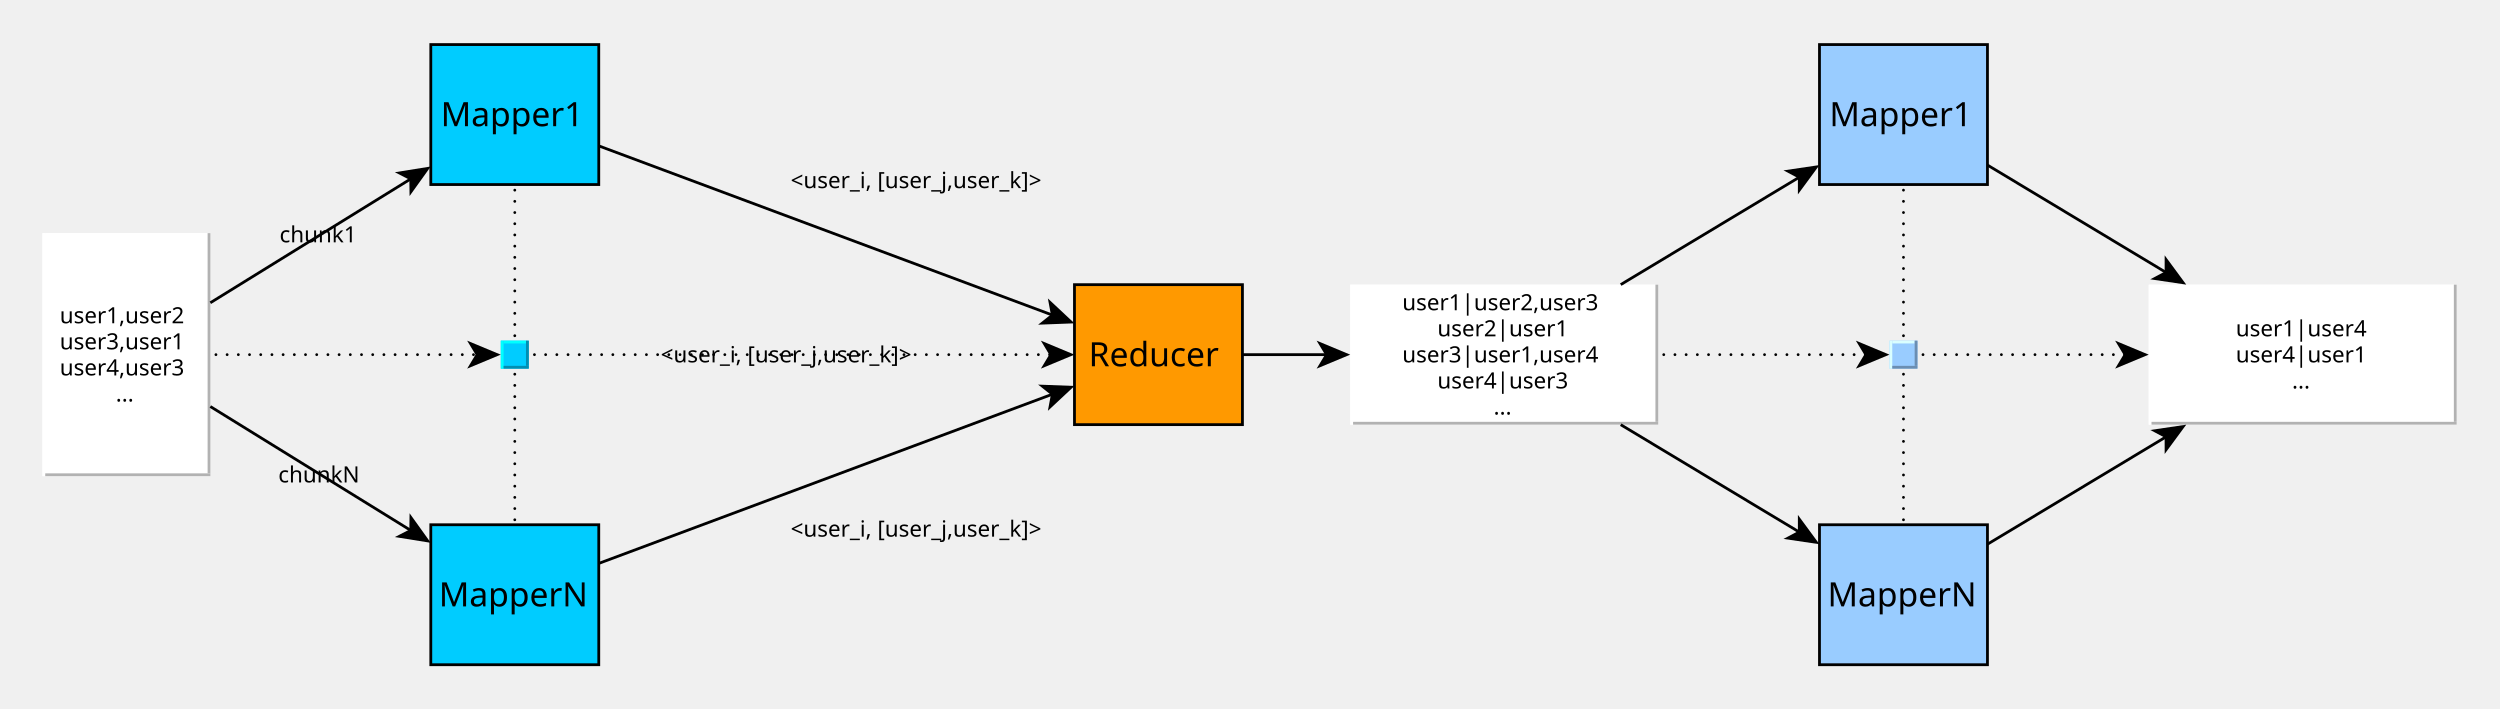
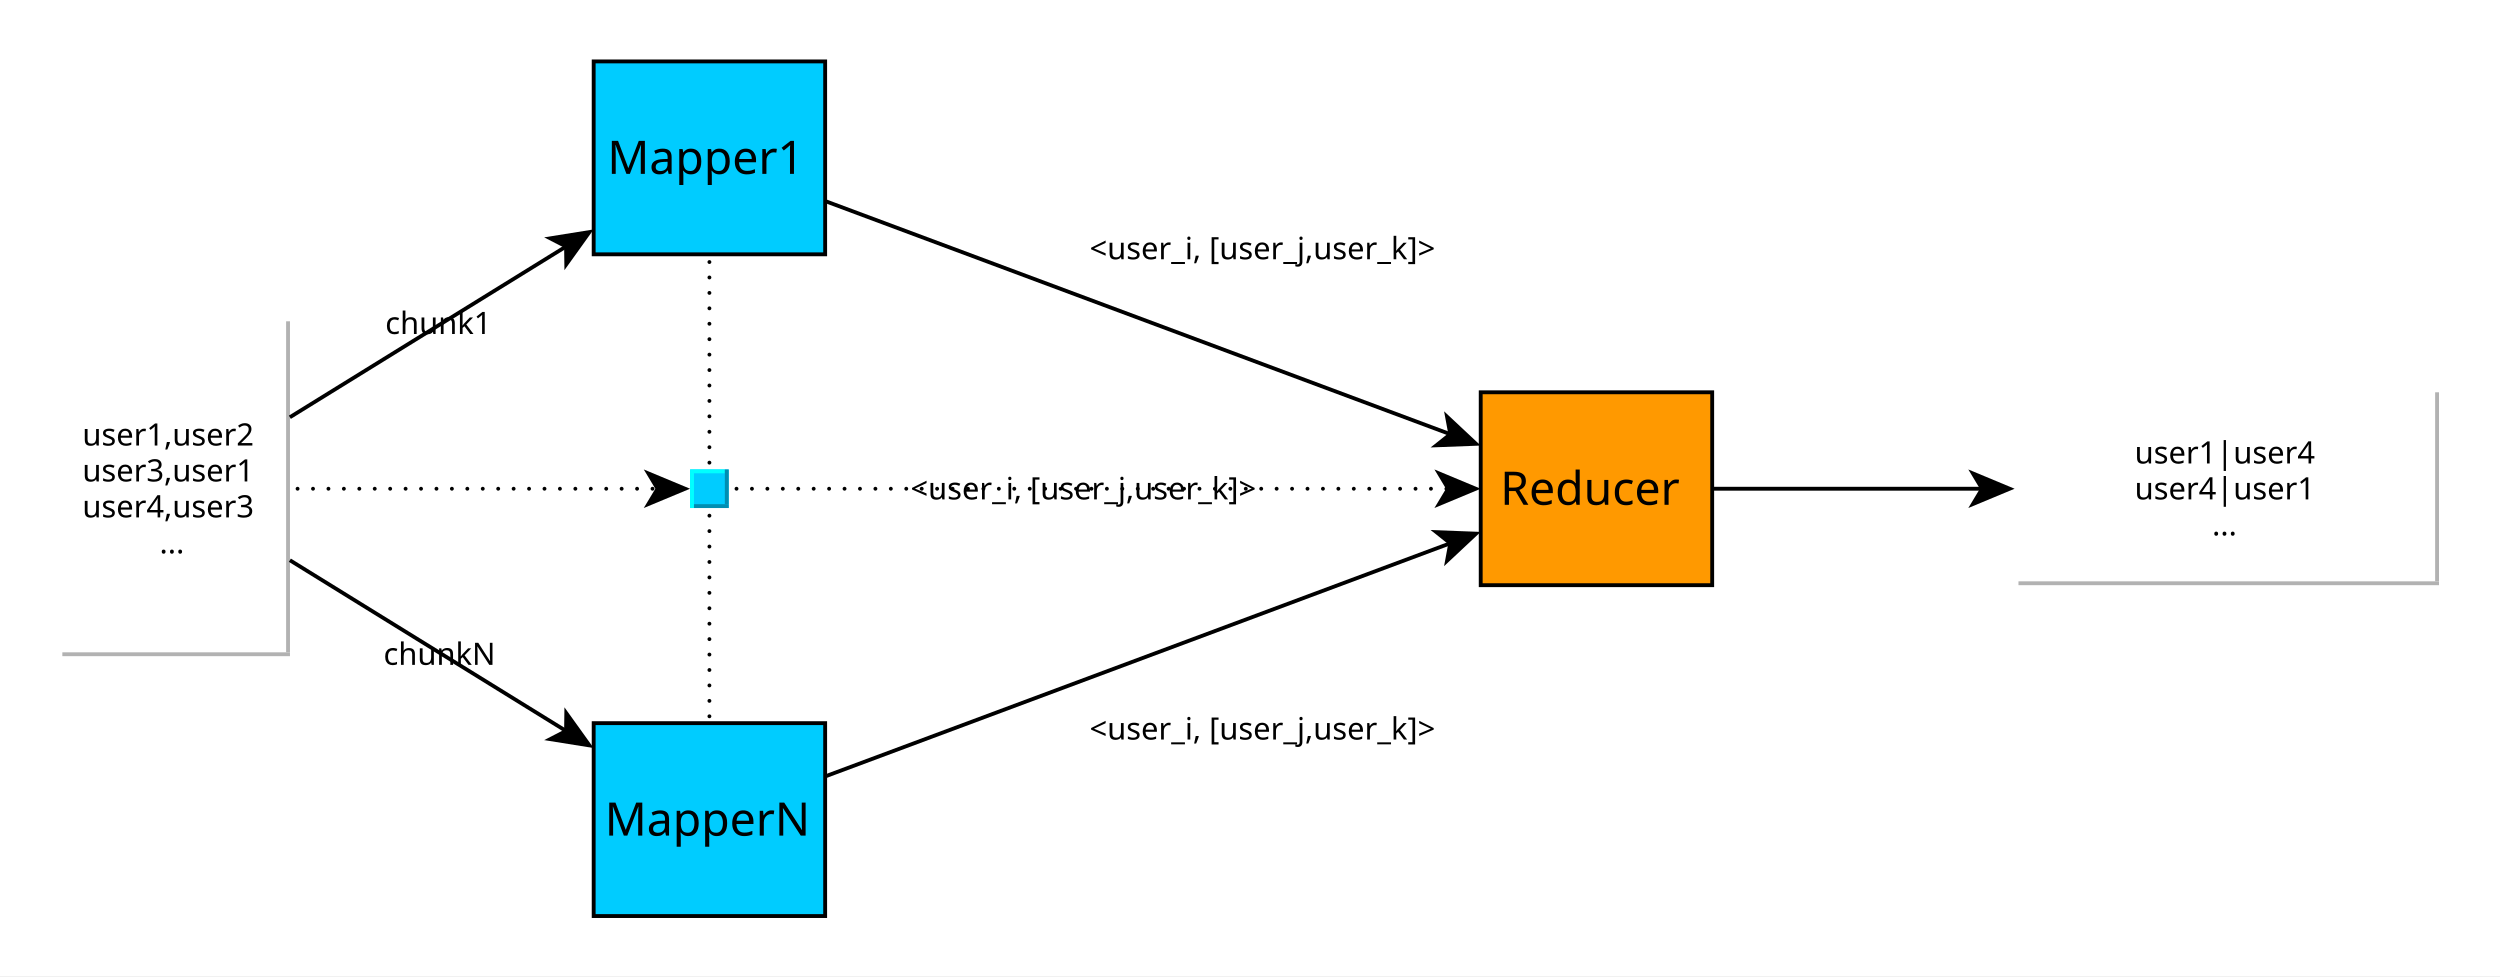
- <svg xmlns="http://www.w3.org/2000/svg" fill-opacity="1" color-rendering="auto" color-interpolation="auto" text-rendering="auto" stroke="black" stroke-linecap="square" width="893" stroke-miterlimit="10" shape-rendering="auto" stroke-opacity="1" fill="black" stroke-dasharray="none" font-weight="normal" stroke-width="1" height="253" font-family="'Dialog'" font-style="normal" stroke-linejoin="miter" font-size="12px" stroke-dashoffset="0" image-rendering="auto">
+ <svg xmlns="http://www.w3.org/2000/svg" fill-opacity="1" color-rendering="auto" color-interpolation="auto" text-rendering="auto" stroke="black" stroke-linecap="square" width="648" stroke-miterlimit="10" shape-rendering="auto" stroke-opacity="1" fill="black" stroke-dasharray="none" font-weight="normal" stroke-width="1" height="253" font-family="'Dialog'" font-style="normal" stroke-linejoin="miter" font-size="12px" stroke-dashoffset="0" image-rendering="auto">
  <defs id="genericDefs" />
  <g>
    <defs id="defs1">
      <clipPath clipPathUnits="userSpaceOnUse" id="clipPath1">
-         <path d="M0 0 L893 0 L893 253 L0 253 L0 0 Z" />
+         <path d="M0 0 L648 0 L648 253 L0 253 L0 0 Z" />
      </clipPath>
      <clipPath clipPathUnits="userSpaceOnUse" id="clipPath2">
-         <path d="M126 112 L1019 112 L1019 365 L126 365 L126 112 Z" />
+         <path d="M126 112 L774 112 L774 365 L126 365 L126 112 Z" />
      </clipPath>
    </defs>
+     <g fill="white" text-rendering="geometricPrecision" shape-rendering="geometricPrecision" transform="translate(-126,-112)" stroke="white">
+       <rect x="126" width="648" height="253" y="112" clip-path="url(#clipPath2)" stroke="none" />
+     </g>
    <g fill="rgb(0,204,255)" text-rendering="geometricPrecision" shape-rendering="geometricPrecision" transform="matrix(1,0,0,1,-126,-112)" stroke="rgb(0,204,255)">
      <rect x="279.88" width="60" height="50" y="127.92" clip-path="url(#clipPath2)" stroke="none" />
    </g>
    <g text-rendering="geometricPrecision" stroke-miterlimit="1.45" shape-rendering="geometricPrecision" transform="matrix(1,0,0,1,-126,-112)" stroke-linecap="butt">
      <rect fill="none" x="279.88" width="60" height="50" y="127.92" clip-path="url(#clipPath2)" />
      <text x="283.434" xml:space="preserve" y="157.074" clip-path="url(#clipPath2)" font-family="sans-serif" stroke="none">Mapper1</text>
    </g>
    <g fill="rgb(0,204,255)" text-rendering="geometricPrecision" shape-rendering="geometricPrecision" transform="matrix(1,0,0,1,-126,-112)" stroke="rgb(0,204,255)">
      <rect x="279.88" width="60" height="50" y="299.44" clip-path="url(#clipPath2)" stroke="none" />
    </g>
    <g text-rendering="geometricPrecision" stroke-miterlimit="1.45" shape-rendering="geometricPrecision" transform="matrix(1,0,0,1,-126,-112)" stroke-linecap="butt">
      <rect fill="none" x="279.88" width="60" height="50" y="299.44" clip-path="url(#clipPath2)" />
      <text x="282.763" xml:space="preserve" y="328.594" clip-path="url(#clipPath2)" font-family="sans-serif" stroke="none">MapperN</text>
    </g>
    <g fill="rgb(0,204,255)" text-rendering="geometricPrecision" shape-rendering="geometricPrecision" transform="matrix(1,0,0,1,-126,-112)" stroke="rgb(0,204,255)">
      <rect x="304.88" width="10" height="10" y="233.68" clip-path="url(#clipPath2)" stroke="none" />
      <rect x="304.88" y="233.68" clip-path="url(#clipPath2)" fill="aqua" width="1" height="10" stroke="none" />
      <rect x="305.88" y="233.68" clip-path="url(#clipPath2)" fill="aqua" width="8" height="1" stroke="none" />
      <rect x="305.88" y="242.68" clip-path="url(#clipPath2)" fill="rgb(0,142,178)" width="9" height="1" stroke="none" />
      <rect x="313.88" y="233.68" clip-path="url(#clipPath2)" fill="rgb(0,142,178)" width="1" height="9" stroke="none" />
      <rect x="509.8" y="213.68" clip-path="url(#clipPath2)" fill="rgb(255,153,0)" width="60" height="50" stroke="none" />
    </g>
    <g text-rendering="geometricPrecision" stroke-miterlimit="1.45" shape-rendering="geometricPrecision" transform="matrix(1,0,0,1,-126,-112)" stroke-linecap="butt">
      <rect fill="none" x="509.8" width="60" height="50" y="213.68" clip-path="url(#clipPath2)" />
      <text x="514.871" xml:space="preserve" y="242.834" clip-path="url(#clipPath2)" font-family="sans-serif" stroke="none">Reducer</text>
    </g>
    <g fill="white" text-rendering="geometricPrecision" shape-rendering="geometricPrecision" transform="matrix(1,0,0,1,-126,-112)" stroke="white">
-       <rect x="608.32" width="110" height="50" y="213.68" clip-path="url(#clipPath2)" stroke="none" />
-       <rect x="608.32" width="1" height="50" y="213.68" clip-path="url(#clipPath2)" stroke="none" />
-       <rect x="609.32" width="108" height="1" y="213.68" clip-path="url(#clipPath2)" stroke="none" />
-       <rect x="609.32" y="262.68" clip-path="url(#clipPath2)" fill="rgb(178,178,178)" width="109" height="1" stroke="none" />
-       <rect x="717.32" y="213.68" clip-path="url(#clipPath2)" fill="rgb(178,178,178)" width="1" height="49" stroke="none" />
-     </g>
-     <g font-size="8px" stroke-linecap="butt" transform="matrix(1,0,0,1,-126,-112)" text-rendering="geometricPrecision" font-family="sans-serif" shape-rendering="geometricPrecision" stroke-miterlimit="1.45">
-       <text x="626.892" xml:space="preserve" y="222.825" clip-path="url(#clipPath2)" stroke="none">user1|user2,user3</text>
-       <text x="639.433" xml:space="preserve" y="232.137" clip-path="url(#clipPath2)" stroke="none">user2|user1</text>
-       <text x="626.892" xml:space="preserve" y="241.45" clip-path="url(#clipPath2)" stroke="none">user3|user1,user4</text>
-       <text x="639.433" xml:space="preserve" y="250.762" clip-path="url(#clipPath2)" stroke="none">user4|user3</text>
-       <text x="659.506" xml:space="preserve" y="260.075" clip-path="url(#clipPath2)" stroke="none">...</text>
-     </g>
-     <g fill="white" text-rendering="geometricPrecision" shape-rendering="geometricPrecision" transform="matrix(1,0,0,1,-126,-112)" stroke="white">
      <rect x="141.16" width="60" height="86.8" y="195.28" clip-path="url(#clipPath2)" stroke="none" />
      <rect x="141.16" width="1" height="86.8" y="195.28" clip-path="url(#clipPath2)" stroke="none" />
      <rect x="142.16" width="58" height="1" y="195.28" clip-path="url(#clipPath2)" stroke="none" />
      <rect x="142.16" y="281.08" clip-path="url(#clipPath2)" fill="rgb(178,178,178)" width="59" height="1" stroke="none" />
      <rect x="200.16" y="195.28" clip-path="url(#clipPath2)" fill="rgb(178,178,178)" width="1" height="85.8" stroke="none" />
    </g>
    <g font-size="8px" stroke-linecap="butt" transform="matrix(1,0,0,1,-126,-112)" text-rendering="geometricPrecision" font-family="sans-serif" shape-rendering="geometricPrecision" stroke-miterlimit="1.45">
      <text x="147.35" xml:space="preserve" y="227.481" clip-path="url(#clipPath2)" stroke="none">user1,user2</text>
      <text x="147.35" xml:space="preserve" y="236.793" clip-path="url(#clipPath2)" stroke="none">user3,user1</text>
      <text x="147.35" xml:space="preserve" y="246.106" clip-path="url(#clipPath2)" stroke="none">user4,user3</text>
      <text x="167.346" xml:space="preserve" y="255.418" clip-path="url(#clipPath2)" stroke="none">...</text>
    </g>
-     <g fill="rgb(153,204,255)" text-rendering="geometricPrecision" shape-rendering="geometricPrecision" transform="matrix(1,0,0,1,-126,-112)" stroke="rgb(153,204,255)">
-       <rect x="775.92" width="60" height="50" y="127.92" clip-path="url(#clipPath2)" stroke="none" />
-     </g>
-     <g text-rendering="geometricPrecision" stroke-miterlimit="1.45" shape-rendering="geometricPrecision" transform="matrix(1,0,0,1,-126,-112)" stroke-linecap="butt">
-       <rect fill="none" x="775.92" width="60" height="50" y="127.92" clip-path="url(#clipPath2)" />
-       <text x="779.474" xml:space="preserve" y="157.074" clip-path="url(#clipPath2)" font-family="sans-serif" stroke="none">Mapper1</text>
-     </g>
-     <g fill="rgb(153,204,255)" text-rendering="geometricPrecision" shape-rendering="geometricPrecision" transform="matrix(1,0,0,1,-126,-112)" stroke="rgb(153,204,255)">
-       <rect x="775.92" width="60" height="50" y="299.44" clip-path="url(#clipPath2)" stroke="none" />
-     </g>
-     <g text-rendering="geometricPrecision" stroke-miterlimit="1.45" shape-rendering="geometricPrecision" transform="matrix(1,0,0,1,-126,-112)" stroke-linecap="butt">
-       <rect fill="none" x="775.92" width="60" height="50" y="299.44" clip-path="url(#clipPath2)" />
-       <text x="778.803" xml:space="preserve" y="328.594" clip-path="url(#clipPath2)" font-family="sans-serif" stroke="none">MapperN</text>
-     </g>
-     <g fill="rgb(153,204,255)" text-rendering="geometricPrecision" shape-rendering="geometricPrecision" transform="matrix(1,0,0,1,-126,-112)" stroke="rgb(153,204,255)">
-       <rect x="800.92" width="10" height="10" y="233.68" clip-path="url(#clipPath2)" stroke="none" />
-       <rect x="800.92" y="233.68" clip-path="url(#clipPath2)" fill="rgb(218,255,255)" width="1" height="10" stroke="none" />
-       <rect x="801.92" y="233.68" clip-path="url(#clipPath2)" fill="rgb(218,255,255)" width="8" height="1" stroke="none" />
-       <rect x="801.92" y="242.68" clip-path="url(#clipPath2)" fill="rgb(107,142,178)" width="9" height="1" stroke="none" />
-       <rect x="809.92" y="233.68" clip-path="url(#clipPath2)" fill="rgb(107,142,178)" width="1" height="9" stroke="none" />
-       <rect x="893.52" y="213.68" clip-path="url(#clipPath2)" fill="white" width="110" height="50" stroke="none" />
-       <rect x="893.52" y="213.68" clip-path="url(#clipPath2)" fill="white" width="1" height="50" stroke="none" />
-       <rect x="894.52" y="213.68" clip-path="url(#clipPath2)" fill="white" width="108" height="1" stroke="none" />
-       <rect x="894.52" y="262.68" clip-path="url(#clipPath2)" fill="rgb(178,178,178)" width="109" height="1" stroke="none" />
-       <rect x="1002.52" y="213.68" clip-path="url(#clipPath2)" fill="rgb(178,178,178)" width="1" height="49" stroke="none" />
+     <g fill="white" text-rendering="geometricPrecision" shape-rendering="geometricPrecision" transform="matrix(1,0,0,1,-126,-112)" stroke="white">
+       <rect x="648.187" width="110" height="50" y="213.68" clip-path="url(#clipPath2)" stroke="none" />
+       <rect x="648.187" width="1" height="50" y="213.68" clip-path="url(#clipPath2)" stroke="none" />
+       <rect x="649.187" width="108" height="1" y="213.68" clip-path="url(#clipPath2)" stroke="none" />
+       <rect x="649.187" y="262.68" clip-path="url(#clipPath2)" fill="rgb(178,178,178)" width="109" height="1" stroke="none" />
+       <rect x="757.187" y="213.68" clip-path="url(#clipPath2)" fill="rgb(178,178,178)" width="1" height="49" stroke="none" />
    </g>
    <g font-size="8px" stroke-linecap="butt" transform="matrix(1,0,0,1,-126,-112)" text-rendering="geometricPrecision" font-family="sans-serif" shape-rendering="geometricPrecision" stroke-miterlimit="1.45">
-       <text x="924.633" xml:space="preserve" y="232.137" clip-path="url(#clipPath2)" stroke="none">user1|user4</text>
-       <text x="924.633" xml:space="preserve" y="241.45" clip-path="url(#clipPath2)" stroke="none">user4|user1</text>
-       <text x="944.706" xml:space="preserve" y="250.762" clip-path="url(#clipPath2)" stroke="none">...</text>
+       <text x="679.3" xml:space="preserve" y="232.137" clip-path="url(#clipPath2)" stroke="none">user1|user4</text>
+       <text x="679.3" xml:space="preserve" y="241.45" clip-path="url(#clipPath2)" stroke="none">user4|user1</text>
+       <text x="699.372" xml:space="preserve" y="250.762" clip-path="url(#clipPath2)" stroke="none">...</text>
    </g>
    <g stroke-linecap="round" transform="matrix(1,0,0,1,-126,-112)" stroke-dashoffset="2" text-rendering="geometricPrecision" shape-rendering="geometricPrecision" stroke-dasharray="0,4" stroke-miterlimit="1.45">
      <path fill="none" d="M309.88 177.92 L309.88 233.666" clip-path="url(#clipPath2)" />
      <path fill="none" d="M309.88 243.663 L309.88 299.44" clip-path="url(#clipPath2)" />
      <path fill="none" stroke-dasharray="none" d="M339.88 164.11 L502.304 224.694" stroke-dashoffset="0" clip-path="url(#clipPath2)" stroke-linecap="butt" />
      <path stroke-dasharray="none" d="M509.8 227.49 L500.304 218.612 L501.368 224.345 L496.809 227.981 Z" stroke-dashoffset="0" clip-path="url(#clipPath2)" stroke-linecap="butt" stroke="none" />
    </g>
    <g font-size="8px" stroke-linecap="butt" transform="matrix(1,0,0,1,-126,-112)" text-rendering="geometricPrecision" font-family="sans-serif" shape-rendering="geometricPrecision" stroke-miterlimit="1.45">
      <text x="408.406" xml:space="preserve" y="179.202" clip-path="url(#clipPath2)" stroke="none">&lt;user_i, [user_j,user_k]&gt;</text>
    </g>
    <g stroke-linecap="round" transform="matrix(1,0,0,1,-126,-112)" stroke-dashoffset="2" text-rendering="geometricPrecision" shape-rendering="geometricPrecision" stroke-dasharray="0,4" stroke-miterlimit="1.45">
      <path fill="none" d="M314.904 238.68 L501.8 238.68" clip-path="url(#clipPath2)" />
      <path d="M509.8 238.68 L497.8 233.68 L500.8 238.68 L497.8 243.68 Z" clip-path="url(#clipPath2)" stroke="none" />
    </g>
    <g font-size="8px" stroke-linecap="butt" transform="matrix(1,0,0,1,-126,-112)" text-rendering="geometricPrecision" font-family="sans-serif" shape-rendering="geometricPrecision" stroke-miterlimit="1.45">
      <text x="361.988" xml:space="preserve" y="241.45" clip-path="url(#clipPath2)" stroke="none">&lt;user_i, [user_j,user_k]&gt;</text>
      <path fill="none" d="M339.88 313.25 L502.304 252.666" clip-path="url(#clipPath2)" />
      <path d="M509.8 249.87 L496.809 249.379 L501.368 253.015 L500.304 258.748 Z" stroke="none" clip-path="url(#clipPath2)" />
      <text x="408.406" xml:space="preserve" y="303.697" clip-path="url(#clipPath2)" stroke="none">&lt;user_i, [user_j,user_k]&gt;</text>
-       <path fill="none" d="M569.8 238.68 L600.295 238.68" clip-path="url(#clipPath2)" />
-       <path d="M608.295 238.68 L596.295 233.68 L599.295 238.68 L596.295 243.68 Z" stroke="none" clip-path="url(#clipPath2)" />
      <path fill="none" d="M201.132 220.15 L273.075 175.673" clip-path="url(#clipPath2)" />
      <path d="M279.88 171.467 L267.044 173.524 L272.225 176.199 L272.302 182.03 Z" stroke="none" clip-path="url(#clipPath2)" />
      <text x="225.854" xml:space="preserve" y="198.57" clip-path="url(#clipPath2)" stroke="none">chunk1</text>
      <path fill="none" d="M201.132 257.21 L273.075 301.687" clip-path="url(#clipPath2)" />
      <path d="M279.88 305.893 L272.302 295.33 L272.225 301.161 L267.044 303.836 Z" stroke="none" clip-path="url(#clipPath2)" />
      <text x="225.407" xml:space="preserve" y="284.329" clip-path="url(#clipPath2)" stroke="none">chunkN</text>
    </g>
    <g stroke-linecap="round" transform="matrix(1,0,0,1,-126,-112)" stroke-dashoffset="2" text-rendering="geometricPrecision" shape-rendering="geometricPrecision" stroke-dasharray="0,4" stroke-miterlimit="1.45">
      <path fill="none" d="M201.132 238.68 L296.862 238.68" clip-path="url(#clipPath2)" />
      <path d="M304.862 238.68 L292.862 233.68 L295.862 238.68 L292.862 243.68 Z" clip-path="url(#clipPath2)" stroke="none" />
-       <path fill="none" stroke-dasharray="none" d="M704.923 213.66 L769.064 175.085" stroke-dashoffset="0" clip-path="url(#clipPath2)" stroke-linecap="butt" />
-       <path stroke-dasharray="none" d="M775.92 170.962 L763.06 172.862 L768.207 175.601 L768.213 181.431 Z" stroke-dashoffset="0" clip-path="url(#clipPath2)" stroke-linecap="butt" stroke="none" />
-       <path fill="none" stroke-dasharray="none" d="M704.923 263.7 L769.064 302.275" stroke-dashoffset="0" clip-path="url(#clipPath2)" stroke-linecap="butt" />
-       <path stroke-dasharray="none" d="M775.92 306.398 L768.213 295.929 L768.207 301.76 L763.06 304.498 Z" stroke-dashoffset="0" clip-path="url(#clipPath2)" stroke-linecap="butt" stroke="none" />
-       <path fill="none" d="M805.92 177.92 L805.92 233.666" clip-path="url(#clipPath2)" />
-       <path fill="none" d="M718.292 238.68 L792.914 238.68" clip-path="url(#clipPath2)" />
-       <path d="M800.914 238.68 L788.914 233.68 L791.914 238.68 L788.914 243.68 Z" clip-path="url(#clipPath2)" stroke="none" />
-       <path fill="none" d="M805.92 243.663 L805.92 299.44" clip-path="url(#clipPath2)" />
-       <path fill="none" stroke-dasharray="none" d="M835.92 170.962 L900.072 209.543" stroke-dashoffset="0" clip-path="url(#clipPath2)" stroke-linecap="butt" />
-       <path stroke-dasharray="none" d="M906.927 213.666 L899.221 203.197 L899.215 209.028 L894.067 211.766 Z" stroke-dashoffset="0" clip-path="url(#clipPath2)" stroke-linecap="butt" stroke="none" />
-       <path fill="none" d="M810.898 238.68 L885.518 238.68" clip-path="url(#clipPath2)" />
-       <path d="M893.518 238.68 L881.518 233.68 L884.518 238.68 L881.518 243.68 Z" clip-path="url(#clipPath2)" stroke="none" />
-       <path fill="none" stroke-dasharray="none" d="M835.92 306.398 L900.072 267.817" stroke-dashoffset="0" clip-path="url(#clipPath2)" stroke-linecap="butt" />
-       <path stroke-dasharray="none" d="M906.927 263.694 L894.067 265.594 L899.215 268.332 L899.221 274.163 Z" stroke-dashoffset="0" clip-path="url(#clipPath2)" stroke-linecap="butt" stroke="none" />
+       <path fill="none" stroke-dasharray="none" d="M569.8 238.68 L640.184 238.68" stroke-dashoffset="0" clip-path="url(#clipPath2)" stroke-linecap="butt" />
+       <path stroke-dasharray="none" d="M648.184 238.68 L636.184 233.68 L639.184 238.68 L636.184 243.68 Z" stroke-dashoffset="0" clip-path="url(#clipPath2)" stroke-linecap="butt" stroke="none" />
    </g>
  </g>
</svg>
